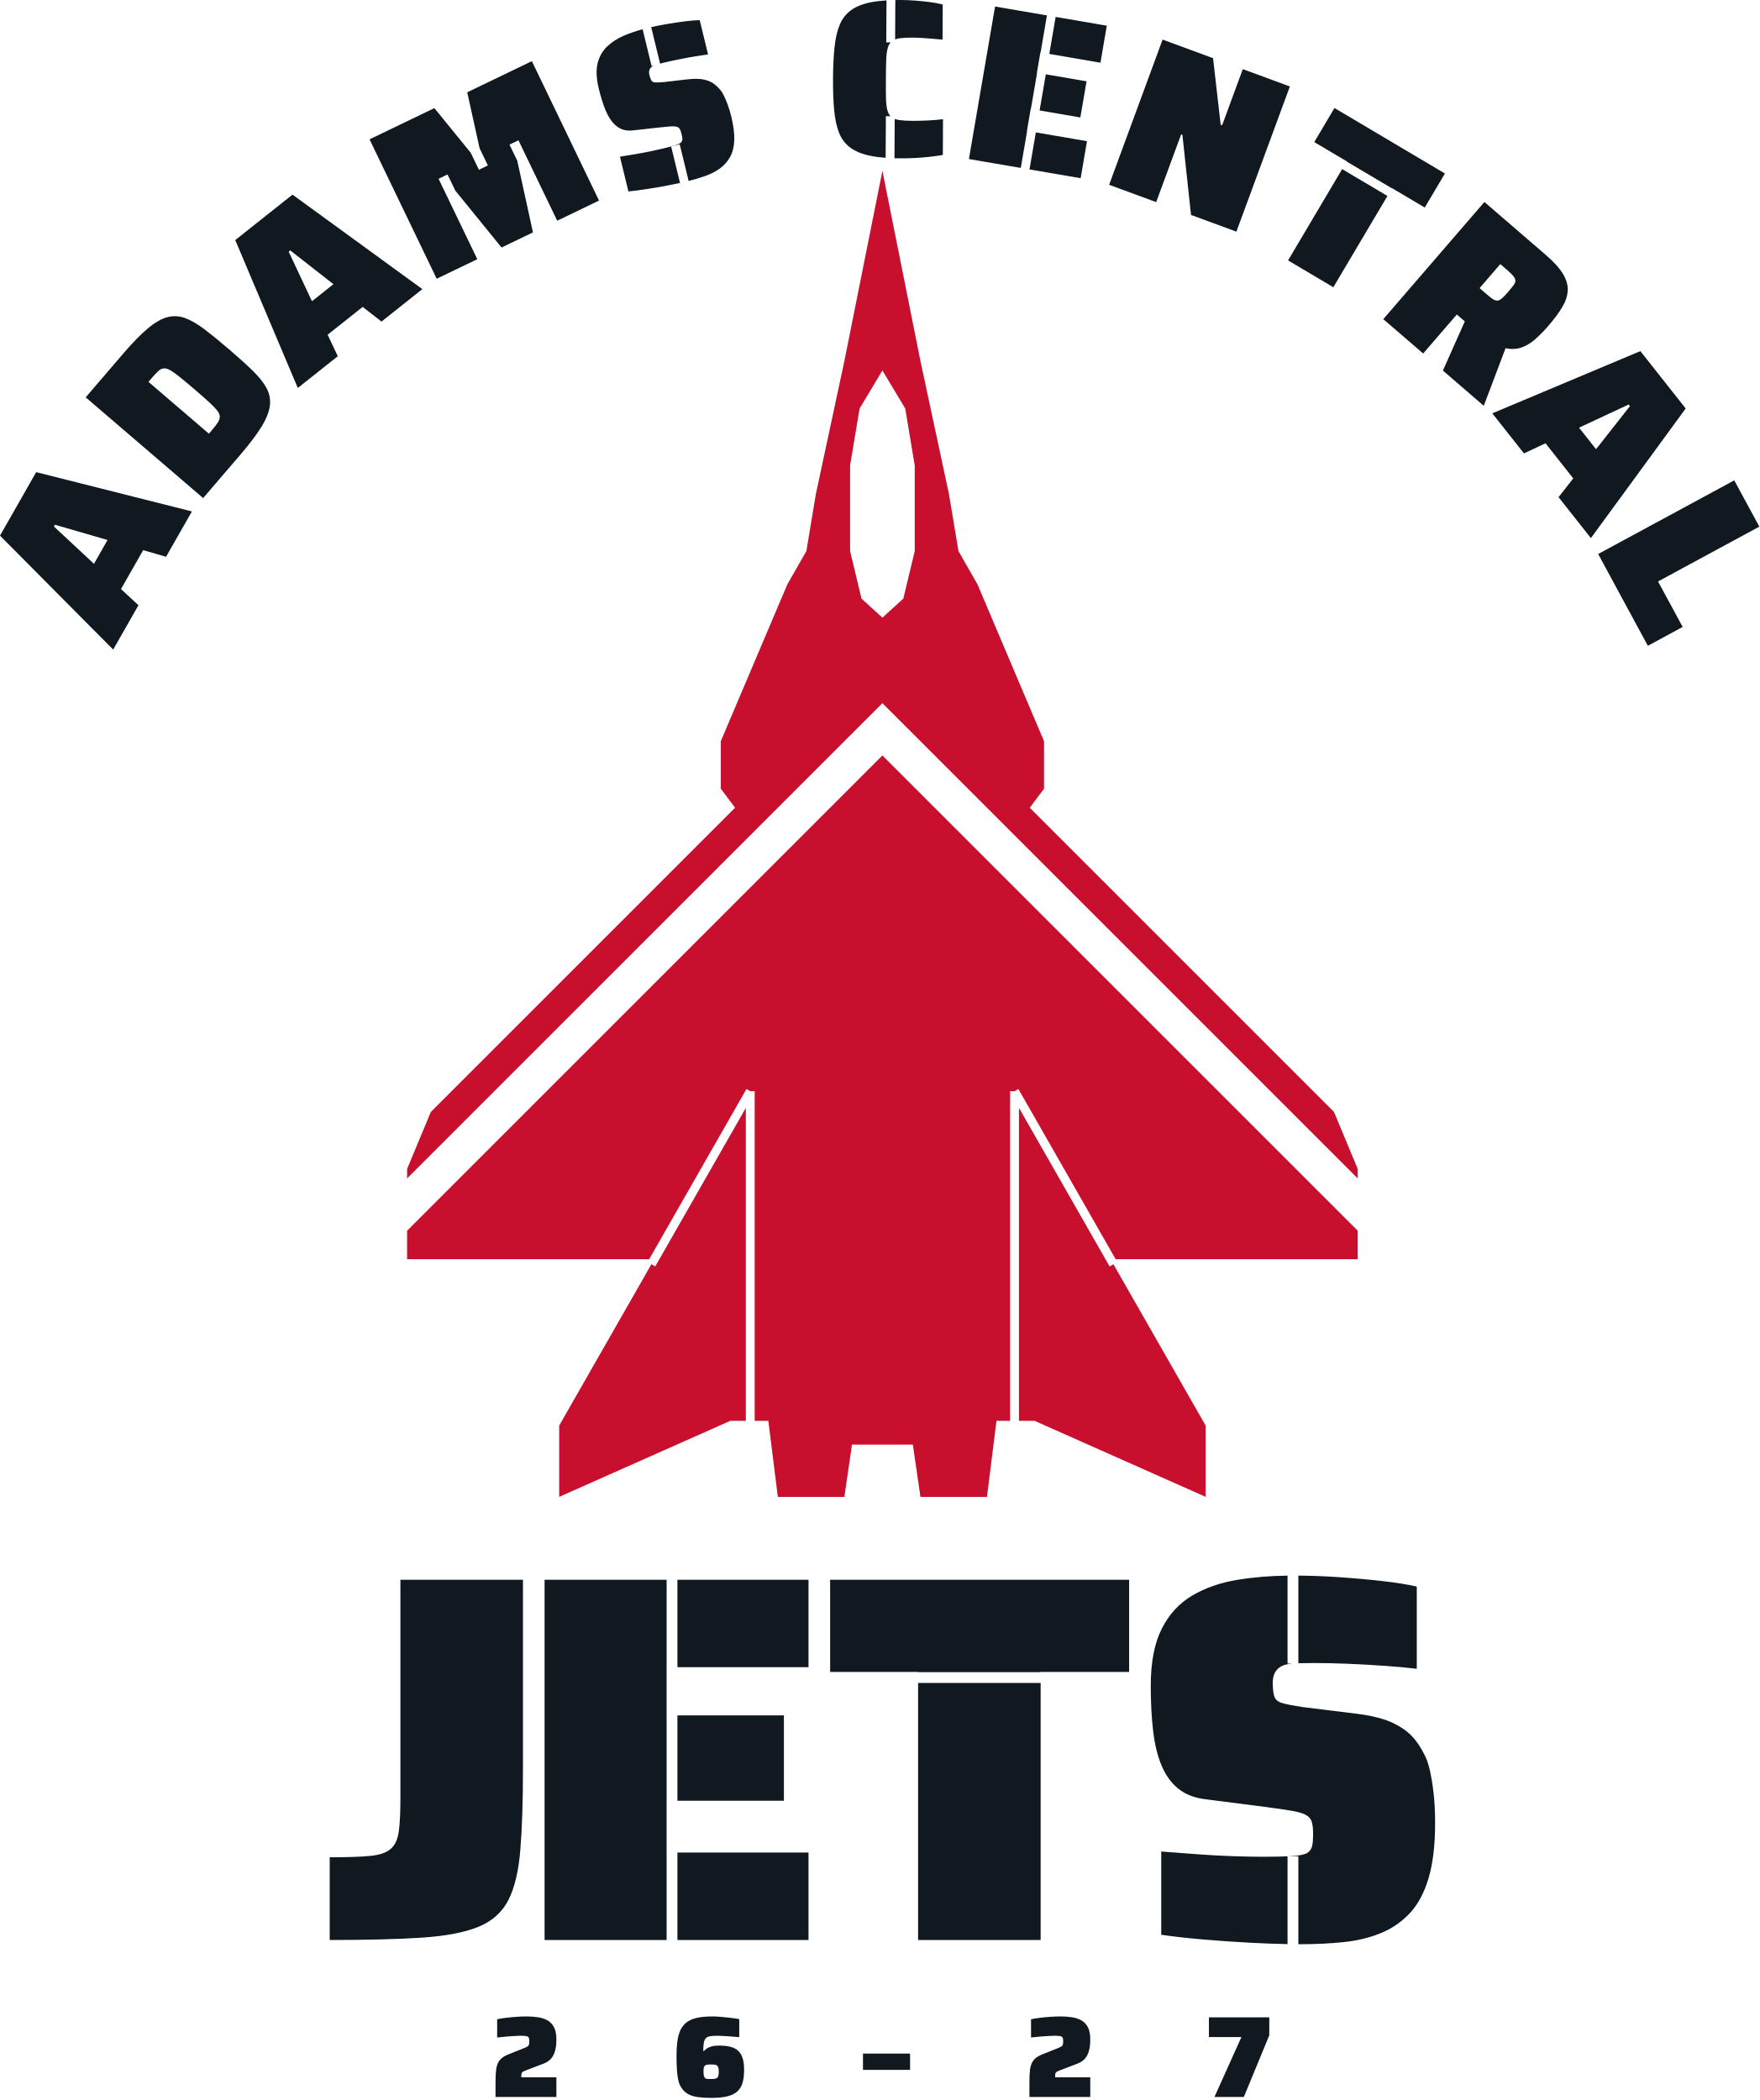
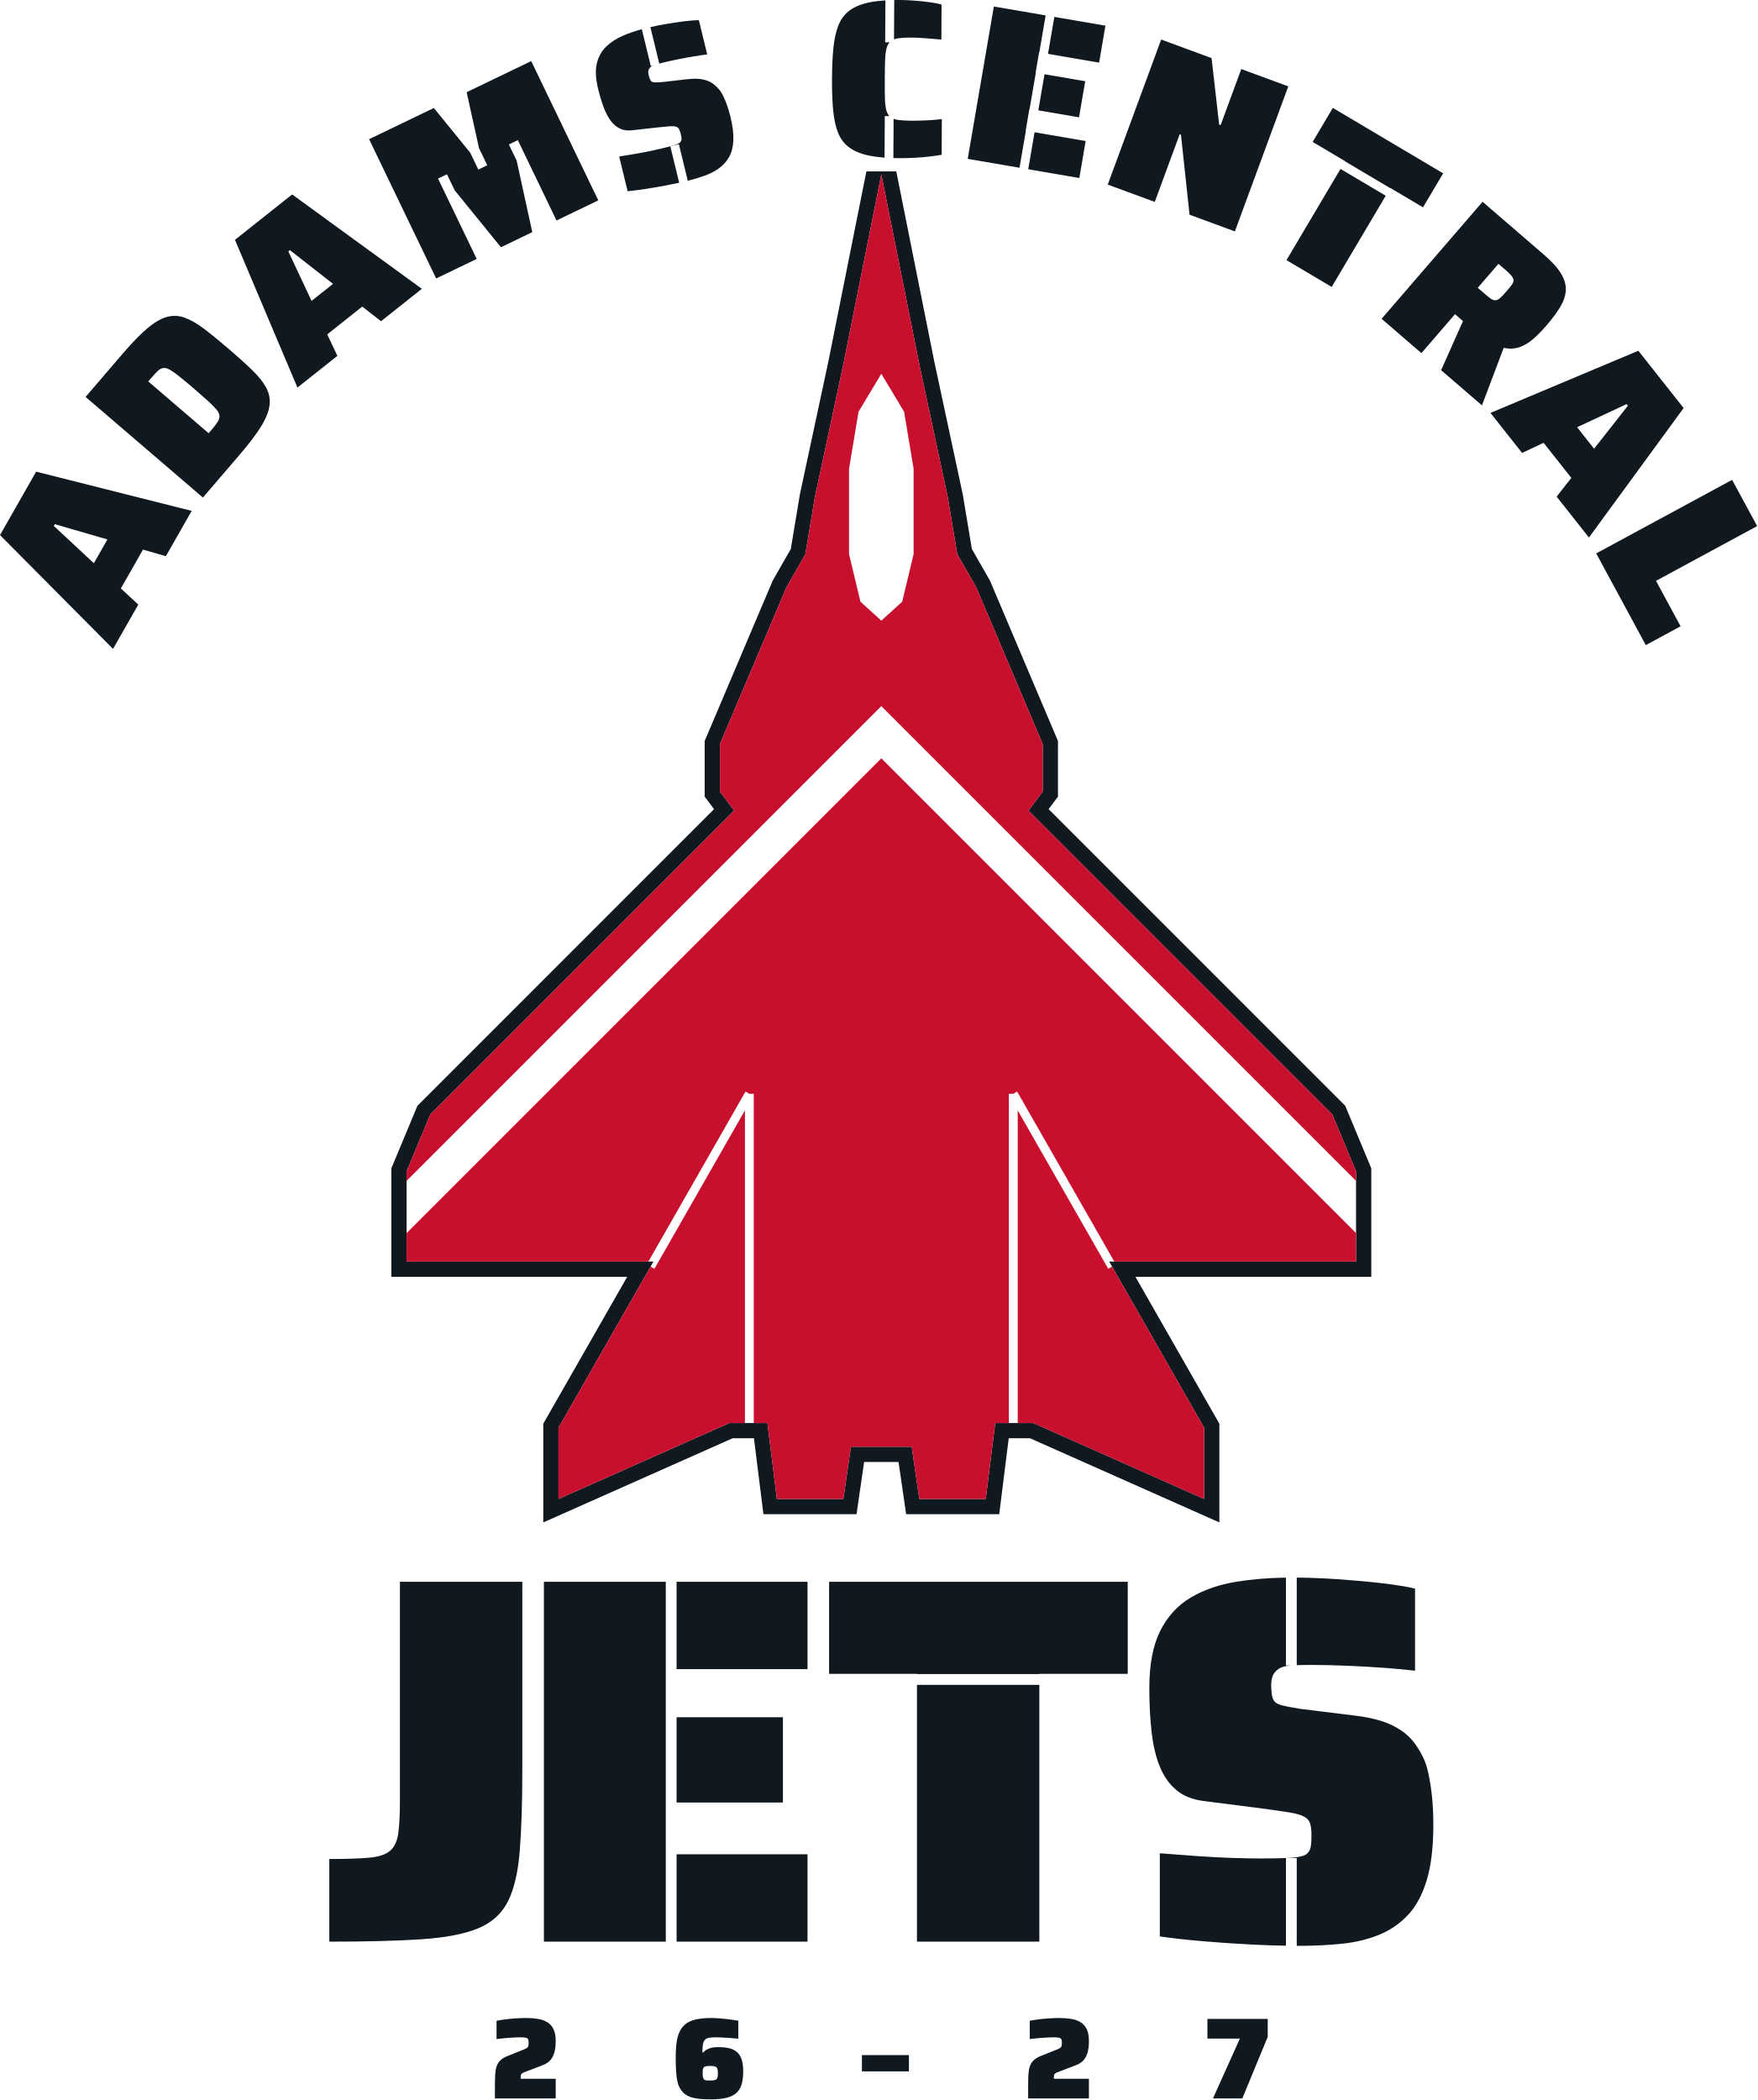
- <svg xmlns="http://www.w3.org/2000/svg" width="7.96in" height="9.5in" viewBox="0 0 796 950">
+ <svg xmlns="http://www.w3.org/2000/svg" width="7.96in" height="9.51in" viewBox="0 0 796 951">
  <g id="ink-black">
-     <path fill="#101820" fill-rule="nonzero" d="M588.5 879.52Q598.69 879.52 607.81 878.57Q616.93 877.62 624.51 874.54Q632.09 871.46 637.66 865.54Q643.22 859.62 646.18 849.67Q649.14 839.72 649.14 824.8Q649.14 816.98 648.43 810.94Q647.72 804.9 646.66 800.4Q645.59 795.9 643.93 793.06Q640.38 786.19 635.64 782.75Q630.91 779.32 625.46 777.66Q620.01 776 613.85 775.29L588.98 772.21Q582.82 771.27 579.98 770.44Q577.14 769.61 576.42 767.48Q575.71 765.34 575.71 761.32Q575.71 758.71 576.54 756.94Q577.37 755.16 579.27 753.97Q581.14 752.8 584.64 752.56H582.39V712.78Q570.34 712.94 559.84 714.65Q548.24 716.55 539.35 721.76Q530.47 726.97 525.5 736.8Q520.52 746.63 520.52 762.74Q520.52 773.87 521.59 782.99Q522.65 792.11 525.38 798.62Q528.1 805.14 532.84 809.05Q537.58 812.96 544.92 813.9L572.63 817.46Q579.74 818.4 584 819.11Q588.27 819.82 590.4 820.89Q592.53 821.96 593.24 823.85Q593.95 825.75 593.95 829.3Q593.95 831.43 593.83 833.09Q593.72 834.75 593.24 835.93Q592.77 837.12 591.58 838.06Q589.93 839.25 585.19 839.6Q584.01 839.69 582.54 839.76H587.28V879.51Q587.89 879.52 588.5 879.52ZM149.14 877.62Q174.49 877.62 190.72 876.56Q206.94 875.49 216.3 871.7Q225.65 867.91 229.92 859.62Q234.18 851.33 235.37 836.76Q236.55 822.19 236.55 799.93V714.65H181.12V813.43Q181.12 822.9 180.41 828.35Q179.7 833.8 176.74 836.41Q173.78 839.01 167.26 839.6Q160.75 840.2 149.14 840.2ZM246.33 877.62H301.53V838.06H301.52V814.61H301.53V776H301.52V754.21H301.53V714.65H246.33ZM415.28 877.62H470.71V761.34H415.28ZM470.71 756.45V756.34H510.74V714.65H375.49V756.34H415.28V756.45ZM197.53 126.1 215.9 117.26 198.38 80.88 202.43 78.93 205.95 86.23 226.87 111.97 241.07 105.13 233.98 72.73 230.46 65.43 234.52 63.47 252.04 99.85 270.96 90.74 240.58 27.67 211.34 41.76 216.94 67.08 220.68 74.84 216.63 76.8 212.93 69.12 196.49 48.91 167.16 63.04ZM91.89 225.32 108.78 205.63Q115.14 198.21 118.38 192.88Q121.61 187.54 122.09 183.39Q122.56 179.25 120.51 175.47Q118.45 171.7 114.16 167.55Q109.88 163.4 103.54 157.97Q97.21 152.54 92.46 148.94Q87.71 145.33 83.67 143.87Q79.62 142.42 75.59 143.52Q71.57 144.62 66.79 148.63Q62.01 152.64 55.65 160.06L38.76 179.75ZM501.69 83.59 522.98 91.43 534.27 60.79 534.84 61 538.73 97.23 559.26 104.79 583.45 39.11 562.16 31.27 552.81 56.66 552.14 56.42 548.7 26.31 525.88 17.9ZM625.71 144.37 643.74 159.92 658.96 142.28 662.35 145.2Q662.46 145.3 662.58 145.4L652.67 167.63L671.16 183.58L681 157.54Q684.88 158.33 688.12 157.23Q691.36 156.13 694.34 153.53Q697.32 150.93 700.45 147.31Q704.3 142.84 706.62 138.99Q708.93 135.14 709.13 131.48Q709.33 127.82 706.99 123.92Q704.64 120.02 699.33 115.43L671.44 91.37ZM51.19 293.86 62.63 273.79 54.73 266.48 64.76 248.89 75.12 251.87 86.81 231.36 16.37 213.59 0 242.31ZM675.02 186.99 689.34 205.11 699.08 200.53 711.63 216.42 704.98 224.91 719.61 243.43 762.49 184.79 741.99 158.84ZM134.71 175.51 152.8 161.15 148.2 151.43 164.06 138.84 172.57 145.47 191.05 130.79 132.31 88.05 106.41 108.61ZM303.58 66.26 307.46 65.31 311.49 81.86Q315.51 80.86 319.04 79.6Q322.75 78.28 325.6 76.23Q328.45 74.17 330.17 71.14Q331.89 68.1 332.12 63.65Q332.34 59.19 330.83 52.96Q330.04 49.7 329.13 47.25Q328.22 44.8 327.32 43.03Q326.41 41.26 325.43 40.25Q323.25 37.74 320.93 36.79Q318.6 35.83 316.16 35.7Q313.72 35.56 311.07 35.88L300.38 37.12Q297.72 37.35 296.44 37.3Q295.17 37.24 294.66 36.42Q294.15 35.6 293.74 33.92Q293.48 32.84 293.64 32.01Q293.81 31.18 294.48 30.5Q294.93 30.03 295.75 29.67L294.74 29.92L290.68 13.23Q286.2 14.44 282.38 16.06Q277.73 18.03 274.55 21.1Q271.37 24.18 270.29 28.79Q269.21 33.4 270.85 40.12Q271.98 44.76 273.35 48.46Q274.72 52.16 276.52 54.6Q278.32 57.04 280.69 58.2Q283.06 59.35 286.22 59L298.15 57.67Q301.21 57.34 303.07 57.2Q304.92 57.07 305.92 57.3Q306.91 57.52 307.4 58.24Q307.89 58.96 308.25 60.45Q308.47 61.33 308.59 62.04Q308.71 62.74 308.63 63.29Q308.55 63.83 308.15 64.34Q307.58 65.01 305.64 65.64Q303.7 66.26 299.74 67.23Q297.57 67.75 294.43 68.41Q291.29 69.07 287.72 69.68Q284.15 70.28 280.42 70.88L284.25 86.6Q287.73 86.27 292.37 85.56Q297.02 84.85 301.92 83.92Q304.87 83.36 307.59 82.76ZM306.42 754.21H365.71V714.65H306.42ZM306.42 838.06V877.62H365.71V838.06ZM582.39 879.47V839.77Q577.97 839.96 570.98 839.96Q565.77 839.96 558.3 839.72Q550.84 839.49 542.43 838.89Q534.02 838.3 525.26 837.59V875.25Q533.31 876.44 544.21 877.38Q555.11 878.33 566.71 878.92Q574.9 879.34 582.39 879.47ZM722.9 250.62 745.37 292.14 761.12 283.62 749.98 263.04 795.8 238.24 784.46 217.3ZM587.28 752.42Q590.13 752.32 593.95 752.32Q601.53 752.32 610.06 752.67Q618.59 753.03 626.76 753.62Q634.93 754.21 640.85 754.92V717.73Q634.7 716.31 625.34 715.25Q615.98 714.18 605.44 713.47Q596.13 712.84 587.28 712.77ZM306.42 776V814.61H354.58V776ZM438.27 71.94 461.73 75.96 464.6 59.22 464.51 59.2 466.21 49.27 466.3 49.29 469.11 32.94 469.01 32.93 470.6 23.7 470.69 23.72 473.56 6.97 450.1 2.95ZM400.71 52.57 402.8 52.58Q401.84 51.58 401.39 49.88Q400.84 47.79 400.76 44.38Q400.68 40.97 400.71 35.78Q400.73 30.59 400.85 27.18Q400.97 23.78 401.54 21.74Q401.99 20.17 402.88 19.18L400.88 19.17L400.99 0.17Q397 0.43 393.87 1.05Q388.37 2.14 384.95 4.61Q381.53 7.09 379.83 11.2Q378.13 15.31 377.48 21.36Q376.84 27.41 376.8 35.65Q376.75 43.89 377.33 49.95Q377.91 56.01 379.56 60.14Q381.22 64.27 384.62 66.78Q388.01 69.29 393.5 70.44Q396.62 71.09 400.6 71.39ZM582.63 117.8 603.11 129.94 627.58 88.64 607.1 76.5ZM629.62 85.2 629.67 85.12 644.46 93.89 653.59 78.49 603.62 48.86 594.49 64.27 609.19 72.98 609.14 73.06ZM321.87 949.04Q326.37 949.04 329.23 948.28Q332.08 947.52 333.7 945.95Q335.32 944.38 335.95 941.98Q336.58 939.57 336.58 936.27Q336.58 932.87 335.79 930.73Q335.01 928.58 333.54 927.43Q332.08 926.28 329.98 925.83Q327.89 925.39 325.22 925.39Q322.97 925.39 321.56 925.86Q320.15 926.33 319.44 926.91Q318.73 927.48 318.42 927.85H318.11Q318.11 925.6 318.34 924.21Q318.58 922.83 319.21 922.12Q319.83 921.41 321.09 921.18Q322.34 920.94 324.39 920.94Q325.28 920.94 326.79 921.02Q328.31 921.1 330.27 921.23Q332.23 921.36 334.38 921.57V913.41Q332.29 913.04 330.04 912.78Q327.79 912.52 325.77 912.36Q323.76 912.2 322.24 912.2Q318 912.2 315.05 912.88Q312.09 913.56 310.26 915.11Q308.43 916.65 307.43 919.21Q306.91 920.52 306.59 922.25Q306.28 923.98 306.15 926.04Q306.02 928.11 306.02 930.57Q306.02 933.66 306.18 936.06Q306.33 938.47 306.65 940.2Q306.96 941.92 307.38 942.92Q308.58 945.53 310.47 946.84Q312.35 948.15 315.15 948.6Q317.95 949.04 321.87 949.04ZM224.14 948.62H251.67V939.73H235.81V938.73Q235.81 938.1 236.02 937.74Q236.23 937.37 236.7 937.11Q237.17 936.85 237.91 936.59L246.12 933.45Q247.69 932.82 248.95 931.62Q250.2 930.41 250.93 928.24Q251.67 926.07 251.67 922.62Q251.67 919.16 250.59 917.1Q249.52 915.03 247.66 913.98Q245.81 912.94 243.37 912.57Q240.94 912.2 238.22 912.2Q236.13 912.2 233.72 912.36Q231.31 912.52 229.01 912.8Q226.71 913.09 224.88 913.46V921.73Q226.97 921.46 228.96 921.31Q230.95 921.15 232.62 921.05Q234.3 920.94 235.39 920.94Q237.02 920.94 237.88 921.07Q238.74 921.2 239.08 921.67Q239.42 922.14 239.42 923.19Q239.42 924.29 239.29 924.84Q239.16 925.39 238.64 925.76Q238.12 926.12 236.91 926.59L229.59 929.52Q227.6 930.36 226.47 931.51Q225.35 932.66 224.85 934.28Q224.35 935.91 224.25 938.08Q224.14 940.25 224.14 943.18ZM465.64 948.62H493.16V939.73H477.3V938.73Q477.3 938.1 477.51 937.74Q477.72 937.37 478.19 937.11Q478.66 936.85 479.4 936.59L487.61 933.45Q489.18 932.82 490.44 931.62Q491.69 930.41 492.43 928.24Q493.16 926.07 493.16 922.62Q493.16 919.16 492.09 917.1Q491.01 915.03 489.16 913.98Q487.3 912.94 484.87 912.57Q482.43 912.2 479.71 912.2Q477.62 912.2 475.21 912.36Q472.8 912.52 470.5 912.8Q468.2 913.09 466.37 913.46V921.73Q468.46 921.46 470.45 921.31Q472.44 921.15 474.11 921.05Q475.79 920.94 476.89 920.94Q478.51 920.94 479.37 921.07Q480.23 921.2 480.57 921.67Q480.91 922.14 480.91 923.19Q480.91 924.29 480.78 924.84Q480.65 925.39 480.13 925.76Q479.61 926.12 478.4 926.59L471.08 929.52Q469.09 930.36 467.96 931.51Q466.84 932.66 466.34 934.28Q465.84 935.91 465.74 938.08Q465.64 940.25 465.64 943.18ZM549.34 948.62H562.63L574.14 920.73V912.62H546.83V921.52H561.53ZM474.63 24.39 497.77 28.36 500.64 11.62 477.5 7.65ZM468.54 59.89 465.67 76.64 488.81 80.61 491.68 63.86ZM94.49 196.19 67.15 172.74 68.74 170.89Q70.4 168.95 71.61 167.85Q72.83 166.75 74.12 166.65Q75.41 166.55 77.11 167.54Q78.81 168.53 81.42 170.64Q84.04 172.74 88.06 176.19Q91.99 179.57 94.44 181.8Q96.88 184.03 98.12 185.56Q99.35 187.08 99.41 188.34Q99.47 189.6 98.61 191Q97.74 192.4 96.08 194.33ZM407.13 71.63Q410.48 71.65 414.05 71.46Q417.61 71.28 420.92 70.89Q424.23 70.5 426.47 70.1L426.55 53.93Q423.6 54.32 419.73 54.5Q415.87 54.68 412.81 54.67Q409.15 54.65 406.86 54.33Q405.64 54.16 404.7 53.79L404.6 71.59Q405.83 71.62 407.13 71.63ZM298.58 28.79Q299.43 28.56 300.44 28.31Q303.6 27.55 307.2 26.83Q310.79 26.11 314.26 25.53Q317.73 24.95 320.28 24.64L316.5 9.12Q313.79 9.15 309.78 9.66Q305.76 10.16 301.29 10.94Q297.83 11.53 294.56 12.27ZM404.89 17.83Q405.84 17.45 407.06 17.3Q409.35 17 413.02 17.02Q414.03 17.03 415.56 17.09Q417.08 17.15 419.68 17.36Q422.27 17.58 426.34 17.91L426.42 2.04Q424.09 1.41 420.88 0.99Q417.68 0.56 414.22 0.29Q410.77 0.02 407.51 0Q406.22 -0.01 404.99 0.02ZM473.05 33.62 470.24 49.96 488.67 53.13 491.48 36.78ZM141.11 136.27 130.58 113.85 131.29 113.28 150.83 128.56ZM714.25 193.47 736.7 182.99 737.27 183.71 721.94 203.21ZM42.51 255.06 24.38 238.17 24.83 237.38 48.65 244.28ZM390.35 936.38H411.65V929H390.35ZM669.26 130.34 678.63 119.48 681.79 122.2Q683.72 123.87 684.59 124.96Q685.46 126.05 685.46 126.98Q685.46 127.92 684.6 129.07Q683.75 130.21 682.16 132.06Q680.49 133.99 679.38 134.97Q678.26 135.95 677.29 135.99Q676.32 136.02 675.21 135.28Q674.11 134.53 672.5 133.13ZM321.46 940.51Q320.57 940.51 319.94 940.46Q319.31 940.41 318.94 940.09Q318.58 939.78 318.39 939.07Q318.21 938.37 318.21 937.06Q318.21 936.17 318.29 935.59Q318.37 935.02 318.68 934.62Q319 934.23 319.65 934.08Q320.3 933.92 321.46 933.92Q322.55 933.92 323.29 934.02Q324.02 934.13 324.41 934.47Q324.8 934.81 324.96 935.49Q325.12 936.17 325.12 937.27Q325.12 938.37 324.96 939.02Q324.8 939.67 324.41 939.99Q324.02 940.3 323.29 940.41Q322.55 940.51 321.46 940.51Z" />
+     <path fill="#101820" fill-rule="nonzero" d="M392.38 77.62 375.18 163.62 362.26 223.88 358.14 248.62 349.95 262.95 319.14 335.57V360.77L323.38 366.42L189.05 500.76L177.24 529.09V578.22H284.05L246.04 644.74V689.44L331.81 651.32H341.45L345.75 685.72H387.91L391.35 662.07H406.94L410.38 685.72H452.54L456.84 651.32H466.48L552.24 689.44V644.74L514.23 578.22H621.04V529.09L609.24 500.76L474.9 366.42L479.14 360.77V335.57L448.34 262.95L440.15 248.62L436.02 223.88L423.09 163.52L405.91 77.62ZM399.14 78.97 416.34 164.97 429.24 225.17 433.54 250.97 442.14 266.02 472.24 336.97V358.47L465.79 367.07L603.39 504.67L614.14 530.47V571.32H502.34L503.63 573.58L545.34 646.57V678.82L467.94 644.42H450.74L446.44 678.82H416.34L412.9 655.17H385.38L381.94 678.82H351.84L347.54 644.42H330.34L252.94 678.82V646.57L294.65 573.58L295.94 571.32H184.14V530.47L194.89 504.67L332.49 367.07L326.04 358.47V336.97L356.14 266.02L364.74 250.97L369.04 225.17L381.94 164.97ZM588.5 881.18Q598.69 881.18 607.81 880.23Q616.93 879.29 624.51 876.21Q632.09 873.13 637.66 867.21Q643.22 861.28 646.18 851.34Q649.14 841.39 649.14 826.46Q649.14 818.65 648.43 812.61Q647.72 806.57 646.66 802.07Q645.59 797.57 643.93 794.72Q640.38 787.85 635.64 784.42Q630.91 780.98 625.46 779.33Q620.01 777.67 613.85 776.96L588.98 773.88Q582.82 772.93 579.98 772.1Q577.14 771.27 576.42 769.14Q575.71 767.01 575.71 762.98Q575.71 760.38 576.54 758.6Q577.37 756.82 579.27 755.64Q581.14 754.47 584.64 754.22H582.39V714.44Q570.34 714.6 559.84 716.32Q548.24 718.21 539.35 723.42Q530.47 728.64 525.5 738.47Q520.52 748.3 520.52 764.4Q520.52 775.54 521.59 784.66Q522.65 793.78 525.38 800.29Q528.1 806.8 532.84 810.71Q537.58 814.62 544.92 815.57L572.63 819.12Q579.74 820.07 584 820.78Q588.27 821.49 590.4 822.56Q592.53 823.62 593.24 825.52Q593.95 827.41 593.95 830.97Q593.95 833.1 593.83 834.76Q593.72 836.41 593.24 837.6Q592.77 838.78 591.58 839.73Q589.93 840.91 585.19 841.27Q584.01 841.36 582.54 841.42H587.28V881.18Q587.89 881.18 588.5 881.18ZM149.14 879.29Q174.49 879.29 190.72 878.22Q206.94 877.16 216.3 873.37Q225.65 869.58 229.92 861.28Q234.18 852.99 235.37 838.43Q236.55 823.86 236.55 801.59V716.32H181.12V815.09Q181.12 824.57 180.41 830.02Q179.7 835.47 176.74 838.07Q173.78 840.68 167.26 841.27Q160.75 841.86 149.14 841.86ZM246.33 879.29H301.53V839.73H301.52V816.28H301.53V777.67H301.52V755.88H301.53V716.32H246.33ZM415.28 879.29H470.71V763.01H415.28ZM470.71 758.12V758.01H510.74V716.32H375.49V758.01H415.28V758.12ZM197.53 126.1 215.9 117.26 198.38 80.88 202.43 78.93 205.95 86.23 226.87 111.97 241.07 105.13 233.98 72.73 230.46 65.43 234.52 63.47 252.04 99.85 270.96 90.74 240.58 27.67 211.34 41.76 216.94 67.08 220.68 74.84 216.63 76.8 212.93 69.12 196.49 48.91 167.16 63.04ZM91.89 225.32 108.78 205.63Q115.14 198.21 118.38 192.88Q121.61 187.54 122.09 183.39Q122.56 179.25 120.51 175.47Q118.45 171.7 114.16 167.55Q109.88 163.4 103.54 157.97Q97.21 152.54 92.46 148.94Q87.71 145.33 83.67 143.87Q79.62 142.42 75.59 143.52Q71.57 144.62 66.79 148.63Q62.01 152.64 55.65 160.06L38.76 179.75ZM501.69 83.59 522.98 91.43 534.27 60.79 534.84 61 538.73 97.23 559.26 104.79 583.45 39.11 562.16 31.27 552.81 56.66 552.14 56.42 548.7 26.31 525.88 17.9ZM625.71 144.37 643.74 159.92 658.96 142.28 662.35 145.2Q662.46 145.3 662.58 145.4L652.67 167.63L671.16 183.58L681 157.54Q684.88 158.33 688.12 157.23Q691.36 156.13 694.34 153.53Q697.32 150.93 700.45 147.31Q704.3 142.84 706.62 138.99Q708.93 135.14 709.13 131.48Q709.33 127.82 706.99 123.92Q704.64 120.02 699.33 115.43L671.44 91.37ZM51.19 293.86 62.63 273.79 54.73 266.48 64.76 248.89 75.12 251.87 86.81 231.36 16.37 213.59 0 242.31ZM675.02 186.99 689.34 205.11 699.08 200.53 711.63 216.42 704.98 224.91 719.61 243.43 762.49 184.79 741.99 158.84ZM134.71 175.51 152.8 161.15 148.2 151.43 164.06 138.84 172.57 145.47 191.05 130.79 132.31 88.05 106.41 108.61ZM303.58 66.26 307.46 65.31 311.49 81.86Q315.51 80.86 319.04 79.6Q322.75 78.28 325.6 76.23Q328.45 74.17 330.17 71.14Q331.89 68.1 332.12 63.65Q332.34 59.19 330.83 52.96Q330.04 49.7 329.13 47.25Q328.22 44.8 327.32 43.03Q326.41 41.26 325.43 40.25Q323.25 37.74 320.93 36.79Q318.6 35.83 316.16 35.7Q313.72 35.56 311.07 35.88L300.38 37.12Q297.72 37.35 296.44 37.3Q295.17 37.24 294.66 36.42Q294.15 35.6 293.74 33.92Q293.48 32.84 293.64 32.01Q293.81 31.18 294.48 30.5Q294.93 30.03 295.75 29.67L294.74 29.92L290.68 13.23Q286.2 14.44 282.38 16.06Q277.73 18.03 274.55 21.1Q271.37 24.18 270.29 28.79Q269.21 33.4 270.85 40.12Q271.98 44.76 273.35 48.46Q274.72 52.16 276.52 54.6Q278.32 57.04 280.69 58.2Q283.06 59.35 286.22 59L298.15 57.67Q301.21 57.34 303.07 57.2Q304.92 57.07 305.92 57.3Q306.91 57.52 307.4 58.24Q307.89 58.96 308.25 60.45Q308.47 61.33 308.59 62.04Q308.71 62.74 308.63 63.29Q308.55 63.83 308.15 64.34Q307.58 65.01 305.64 65.64Q303.7 66.26 299.74 67.23Q297.57 67.75 294.43 68.41Q291.29 69.07 287.72 69.68Q284.15 70.28 280.42 70.88L284.25 86.6Q287.73 86.27 292.37 85.56Q297.02 84.85 301.92 83.92Q304.87 83.36 307.59 82.76ZM306.42 839.73V879.29H365.71V839.73ZM306.42 755.88H365.71V716.32H306.42ZM582.39 881.13V841.43Q577.97 841.62 570.98 841.62Q565.77 841.62 558.3 841.39Q550.84 841.15 542.43 840.56Q534.02 839.97 525.26 839.26V876.92Q533.31 878.1 544.21 879.05Q555.11 880 566.71 880.59Q574.9 881.01 582.39 881.13ZM722.9 250.62 745.37 292.14 761.12 283.62 749.98 263.04 795.8 238.24 784.46 217.3ZM587.28 754.09Q590.13 753.98 593.95 753.98Q601.53 753.98 610.06 754.34Q618.59 754.69 626.76 755.28Q634.93 755.88 640.85 756.59V719.4Q634.7 717.98 625.34 716.91Q615.98 715.85 605.44 715.13Q596.13 714.51 587.28 714.43ZM306.42 777.67V816.28H354.58V777.67ZM438.27 71.94 461.73 75.96 464.6 59.22 464.51 59.2 466.21 49.27 466.3 49.29 469.11 32.94 469.01 32.93 470.6 23.7 470.69 23.72 473.56 6.97 450.1 2.95ZM400.71 52.57 402.8 52.58Q401.84 51.58 401.39 49.88Q400.84 47.79 400.76 44.38Q400.68 40.97 400.71 35.78Q400.73 30.59 400.85 27.18Q400.97 23.78 401.54 21.74Q401.99 20.17 402.88 19.18L400.88 19.17L400.99 0.17Q397 0.43 393.87 1.05Q388.37 2.14 384.95 4.61Q381.53 7.09 379.83 11.2Q378.13 15.31 377.48 21.36Q376.84 27.41 376.8 35.65Q376.75 43.89 377.33 49.95Q377.91 56.01 379.56 60.14Q381.22 64.27 384.62 66.78Q388.01 69.29 393.5 70.44Q396.62 71.09 400.6 71.39ZM582.63 117.8 603.11 129.94 627.58 88.64 607.1 76.5ZM629.62 85.2 629.67 85.12 644.46 93.89 653.59 78.49 603.62 48.86 594.49 64.27 609.19 72.98 609.14 73.06ZM321.87 950.71Q326.37 950.71 329.23 949.95Q332.08 949.19 333.7 947.62Q335.32 946.05 335.95 943.64Q336.58 941.23 336.58 937.94Q336.58 934.54 335.79 932.39Q335.01 930.25 333.54 929.1Q332.08 927.94 329.98 927.5Q327.89 927.05 325.22 927.05Q322.97 927.05 321.56 927.53Q320.15 928 319.44 928.57Q318.73 929.15 318.42 929.51H318.11Q318.11 927.26 318.34 925.88Q318.58 924.49 319.21 923.78Q319.83 923.08 321.09 922.84Q322.34 922.61 324.39 922.61Q325.28 922.61 326.79 922.69Q328.31 922.76 330.27 922.89Q332.23 923.03 334.38 923.23V915.07Q332.29 914.71 330.04 914.44Q327.79 914.18 325.77 914.03Q323.76 913.87 322.24 913.87Q318 913.87 315.05 914.55Q312.09 915.23 310.26 916.77Q308.43 918.32 307.43 920.88Q306.91 922.19 306.59 923.92Q306.28 925.64 306.15 927.71Q306.02 929.78 306.02 932.23Q306.02 935.32 306.18 937.73Q306.33 940.14 306.65 941.86Q306.96 943.59 307.38 944.58Q308.58 947.2 310.47 948.51Q312.35 949.82 315.15 950.26Q317.95 950.71 321.87 950.71ZM224.14 950.29H251.67V941.39H235.81V940.4Q235.81 939.77 236.02 939.4Q236.23 939.04 236.7 938.78Q237.17 938.51 237.91 938.25L246.12 935.11Q247.69 934.48 248.95 933.28Q250.2 932.08 250.93 929.91Q251.67 927.73 251.67 924.28Q251.67 920.83 250.59 918.76Q249.52 916.69 247.66 915.65Q245.81 914.6 243.37 914.23Q240.94 913.87 238.22 913.87Q236.13 913.87 233.72 914.03Q231.31 914.18 229.01 914.47Q226.71 914.76 224.88 915.12V923.39Q226.97 923.13 228.96 922.97Q230.95 922.82 232.62 922.71Q234.3 922.61 235.39 922.61Q237.02 922.61 237.88 922.74Q238.74 922.87 239.08 923.34Q239.42 923.81 239.42 924.86Q239.42 925.96 239.29 926.51Q239.16 927.05 238.64 927.42Q238.12 927.79 236.91 928.26L229.59 931.19Q227.6 932.03 226.47 933.18Q225.35 934.33 224.85 935.95Q224.35 937.57 224.25 939.74Q224.14 941.92 224.14 944.85ZM465.64 950.29H493.16V941.39H477.3V940.4Q477.3 939.77 477.51 939.4Q477.72 939.04 478.19 938.78Q478.66 938.51 479.4 938.25L487.61 935.11Q489.18 934.48 490.44 933.28Q491.69 932.08 492.43 929.91Q493.16 927.73 493.16 924.28Q493.16 920.83 492.09 918.76Q491.01 916.69 489.16 915.65Q487.3 914.6 484.87 914.23Q482.43 913.87 479.71 913.87Q477.62 913.87 475.21 914.03Q472.8 914.18 470.5 914.47Q468.2 914.76 466.37 915.12V923.39Q468.46 923.13 470.45 922.97Q472.44 922.82 474.11 922.71Q475.79 922.61 476.89 922.61Q478.51 922.61 479.37 922.74Q480.23 922.87 480.57 923.34Q480.91 923.81 480.91 924.86Q480.91 925.96 480.78 926.51Q480.65 927.05 480.13 927.42Q479.61 927.79 478.4 928.26L471.08 931.19Q469.09 932.03 467.96 933.18Q466.84 934.33 466.34 935.95Q465.84 937.57 465.74 939.74Q465.64 941.92 465.64 944.85ZM549.34 950.29H562.63L574.14 922.4V914.29H546.83V923.18H561.53ZM474.63 24.39 497.77 28.36 500.64 11.62 477.5 7.65ZM468.54 59.89 465.67 76.64 488.81 80.61 491.68 63.86ZM94.49 196.19 67.15 172.74 68.74 170.89Q70.4 168.95 71.61 167.85Q72.83 166.75 74.12 166.65Q75.41 166.55 77.11 167.54Q78.81 168.53 81.42 170.64Q84.04 172.74 88.06 176.19Q91.99 179.57 94.44 181.8Q96.88 184.03 98.12 185.56Q99.35 187.08 99.41 188.34Q99.47 189.6 98.61 191Q97.74 192.4 96.08 194.33ZM407.13 71.63Q410.48 71.65 414.05 71.46Q417.61 71.28 420.92 70.89Q424.23 70.5 426.47 70.1L426.55 53.93Q423.6 54.32 419.73 54.5Q415.87 54.68 412.81 54.67Q409.15 54.65 406.86 54.33Q405.64 54.16 404.7 53.79L404.6 71.59Q405.83 71.62 407.13 71.63ZM298.58 28.79Q299.43 28.56 300.44 28.31Q303.6 27.55 307.2 26.83Q310.79 26.11 314.26 25.53Q317.73 24.95 320.28 24.64L316.5 9.12Q313.79 9.15 309.78 9.66Q305.76 10.16 301.29 10.94Q297.83 11.53 294.56 12.27ZM404.89 17.83Q405.84 17.45 407.06 17.3Q409.35 17 413.02 17.02Q414.03 17.03 415.56 17.09Q417.08 17.15 419.68 17.36Q422.27 17.58 426.34 17.91L426.42 2.04Q424.09 1.41 420.88 0.99Q417.68 0.56 414.22 0.29Q410.77 0.02 407.51 0Q406.22 -0.01 404.99 0.02ZM473.05 33.62 470.24 49.96 488.67 53.13 491.48 36.78ZM141.11 136.27 130.58 113.85 131.29 113.28 150.83 128.56ZM714.25 193.47 736.7 182.99 737.27 183.71 721.94 203.21ZM42.51 255.06 24.38 238.17 24.83 237.38 48.65 244.28ZM390.35 938.04H411.65V930.67H390.35ZM669.26 130.34 678.63 119.48 681.79 122.2Q683.72 123.87 684.59 124.96Q685.46 126.05 685.46 126.98Q685.46 127.92 684.6 129.07Q683.75 130.21 682.16 132.06Q680.49 133.99 679.38 134.97Q678.26 135.95 677.29 135.99Q676.32 136.02 675.21 135.28Q674.11 134.53 672.5 133.13ZM321.46 942.18Q320.57 942.18 319.94 942.12Q319.31 942.07 318.94 941.76Q318.58 941.44 318.39 940.74Q318.21 940.03 318.21 938.72Q318.21 937.83 318.29 937.26Q318.37 936.68 318.68 936.29Q319 935.9 319.65 935.74Q320.3 935.58 321.46 935.58Q322.55 935.58 323.29 935.69Q324.02 935.79 324.41 936.13Q324.8 936.47 324.96 937.15Q325.12 937.83 325.12 938.93Q325.12 940.03 324.96 940.69Q324.8 941.34 324.41 941.65Q324.02 941.97 323.29 942.07Q322.55 942.18 321.46 942.18Z" />
  </g>
  <g id="ink-jets-red">
-     <path fill="#C8102E" fill-rule="nonzero" d="M460.65 492.66 504.65 569.65H614.14V556.75L399.14 341.75L184.14 556.75V569.65H293.64L337.64 492.66L339.37 493.65H341.37V642.75H347.54L351.84 677.15H381.94L385.38 653.5H412.9L416.34 677.15H446.44L450.74 642.75H456.91V493.65H458.91ZM399.14 77.3 381.94 163.3 369.04 223.5 364.74 249.3 356.14 264.35 326.04 335.3V356.8L332.49 365.4L194.89 503L184.14 528.8V533.1L399.14 318.1L614.14 533.1V528.8L603.39 503L465.79 365.4L472.24 356.8V335.3L442.14 264.35L433.54 249.3L429.24 223.5L416.34 163.3ZM337.37 501.18 296.39 572.9 294.65 571.91 252.94 644.9V677.15L330.34 642.75H337.37ZM503.63 571.91 501.9 572.9 460.91 501.18V642.75H467.94L545.34 677.15V644.9ZM399.14 167.6 409.46 184.8 413.76 210.6V249.3L408.6 270.8L399.14 279.4L389.68 270.8L384.52 249.3V210.6L388.82 184.8Z" />
+     <path fill="#C8102E" fill-rule="nonzero" d="M460.65 494.32 504.65 571.32H614.14V558.42L399.14 343.42L184.14 558.42V571.32H293.64L337.64 494.32L339.37 495.32H341.37V644.42H347.54L351.84 678.82H381.94L385.38 655.17H412.9L416.34 678.82H446.44L450.74 644.42H456.91V495.32H458.91ZM399.14 78.97 381.94 164.97 369.04 225.17 364.74 250.97 356.14 266.02 326.04 336.97V358.47L332.49 367.07L194.89 504.67L184.14 530.47V534.77L399.14 319.77L614.14 534.77V530.47L603.39 504.67L465.79 367.07L472.24 358.47V336.97L442.14 266.02L433.54 250.97L429.24 225.17L416.34 164.97ZM337.37 502.85 296.39 574.57 294.65 573.58 252.94 646.57V678.82L330.34 644.42H337.37ZM503.63 573.58 501.9 574.57 460.91 502.85V644.42H467.94L545.34 678.82V646.57ZM399.14 169.27 409.46 186.47 413.76 212.27V250.97L408.6 272.47L399.14 281.07L389.68 272.47L384.52 250.97V212.27L388.82 186.47Z" />
  </g>
</svg>
